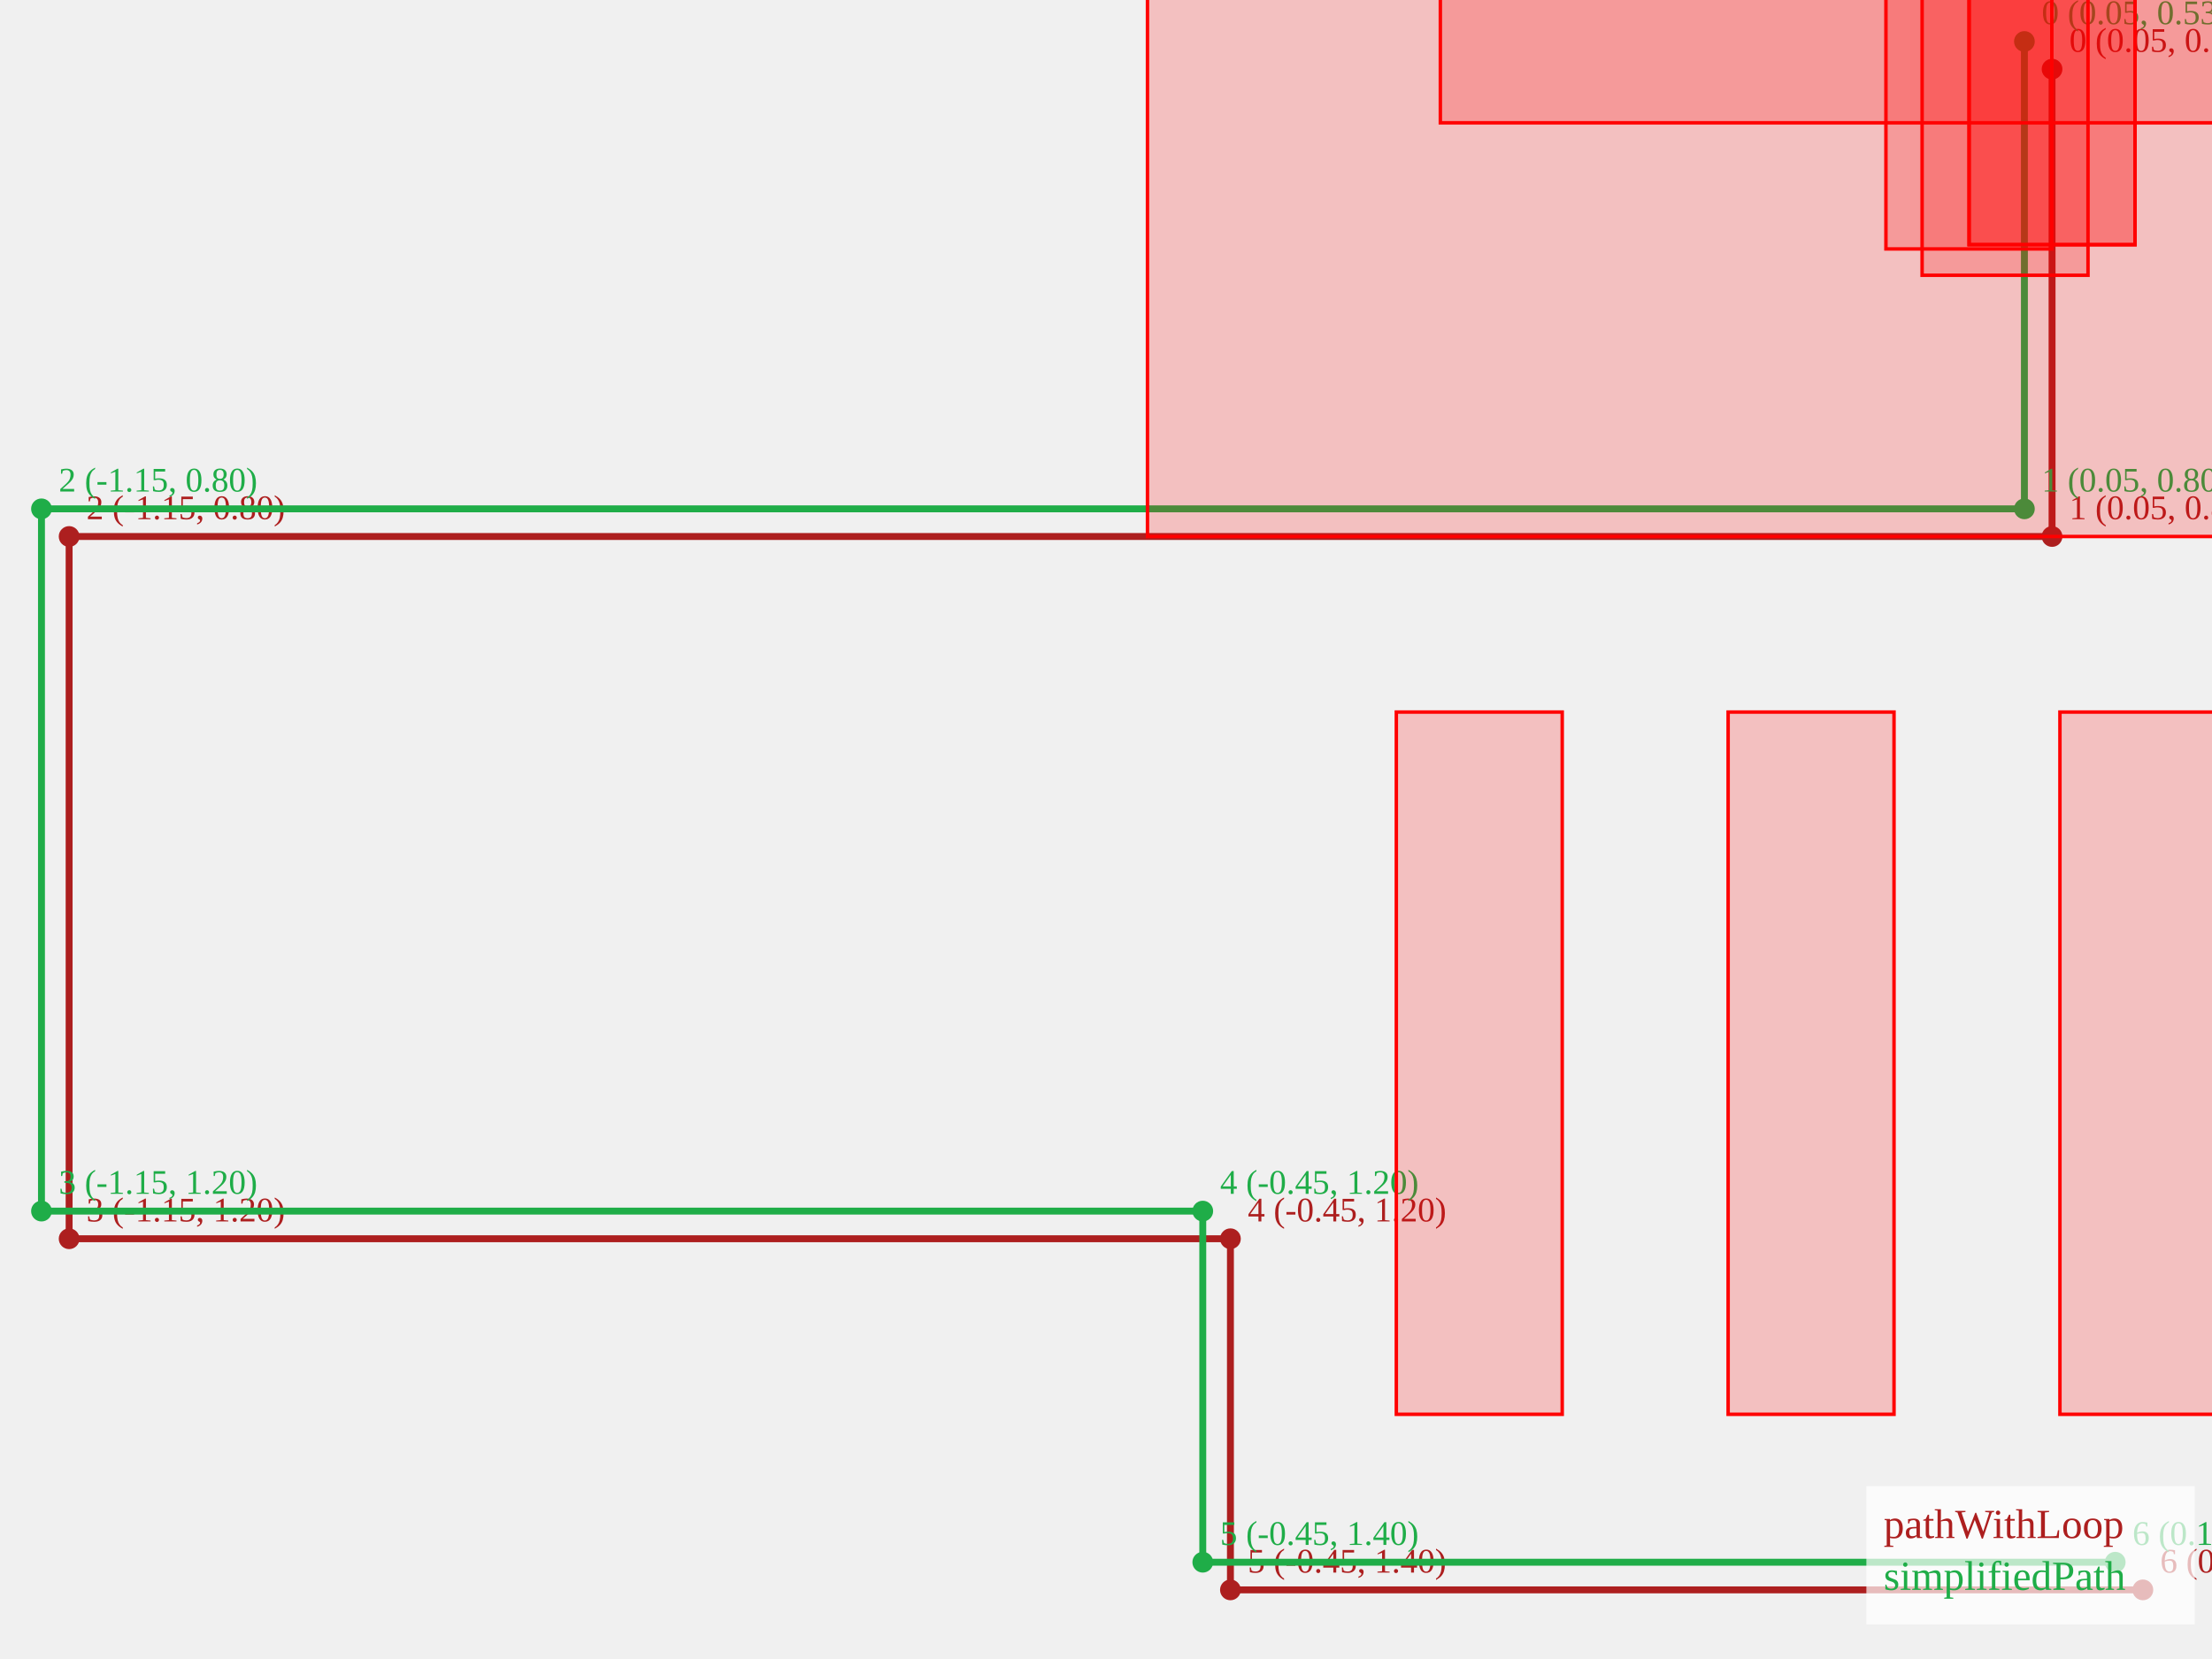
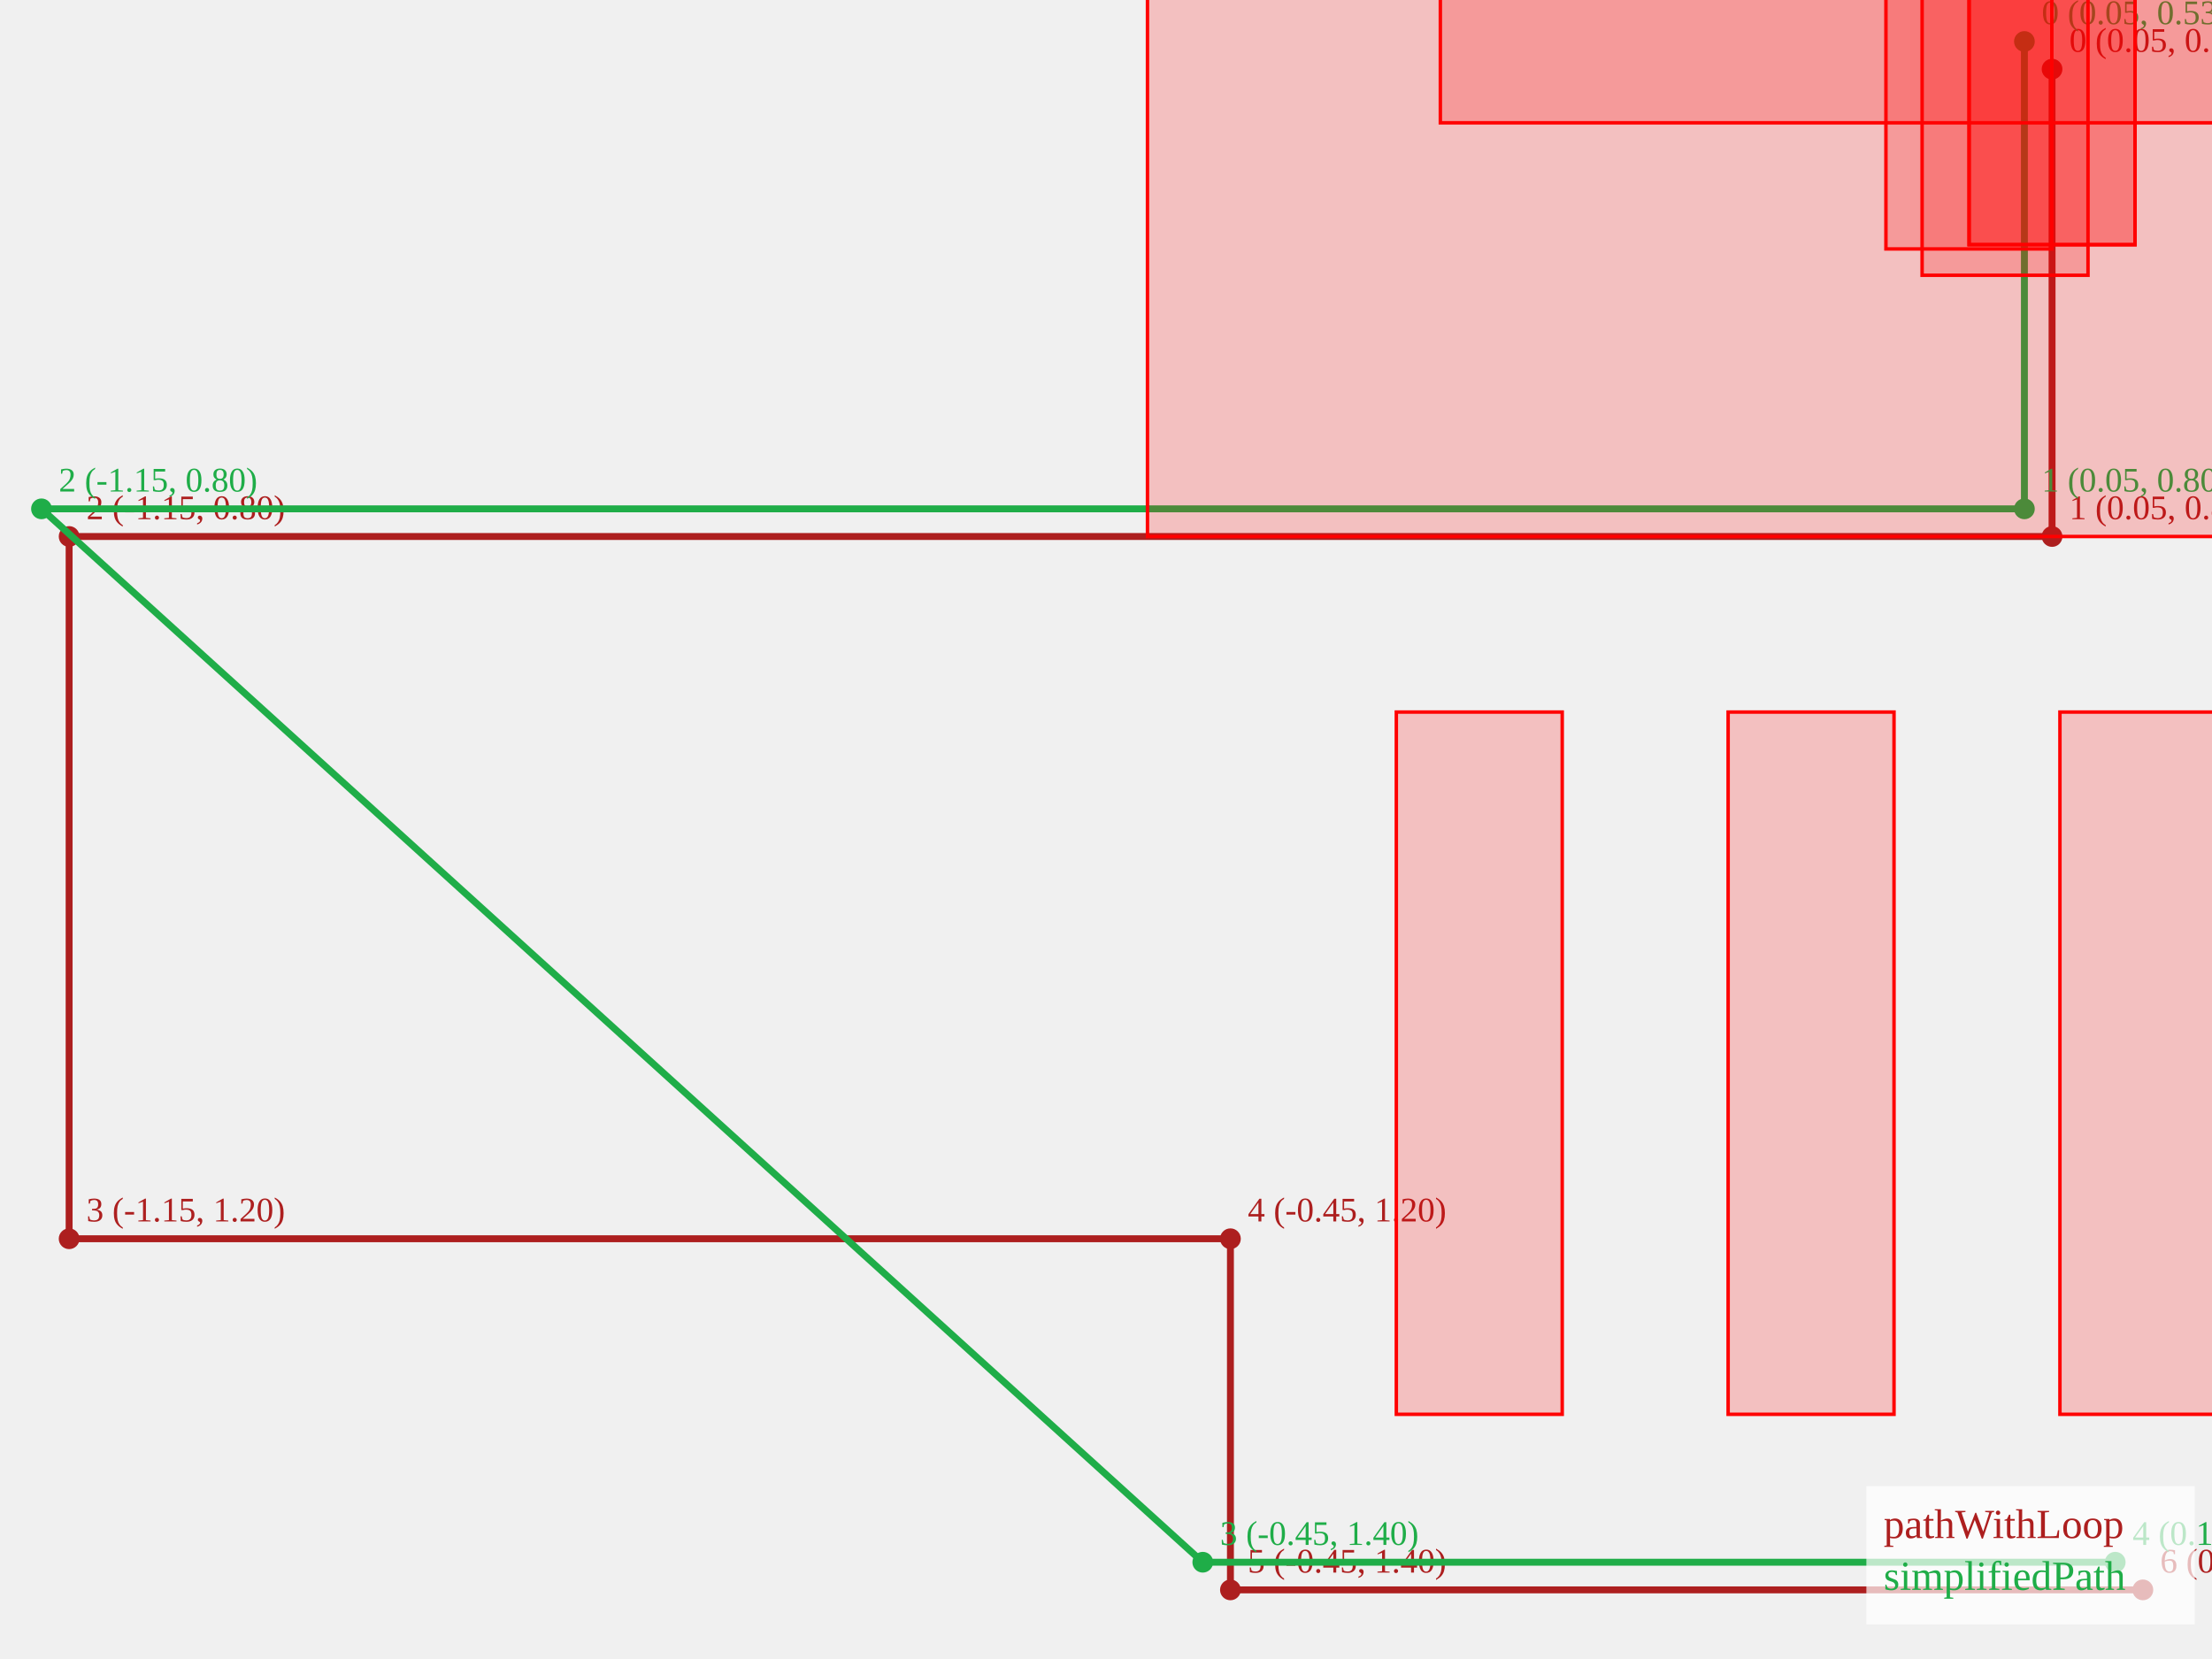
<svg xmlns="http://www.w3.org/2000/svg" width="640" height="480">
  <line x1="593.724" y1="20" x2="593.724" y2="155.224" stroke="hsl(0, 70%, 40%)" stroke-width="2" />
  <line x1="593.724" y1="155.224" x2="20" y2="155.224" stroke="hsl(0, 70%, 40%)" stroke-width="2" />
  <line x1="20" y1="155.224" x2="20" y2="358.408" stroke="hsl(0, 70%, 40%)" stroke-width="2" />
  <line x1="20" y1="358.408" x2="356" y2="358.408" stroke="hsl(0, 70%, 40%)" stroke-width="2" />
  <line x1="356" y1="358.408" x2="356" y2="460" stroke="hsl(0, 70%, 40%)" stroke-width="2" />
  <line x1="356" y1="460" x2="620" y2="460" stroke="hsl(0, 70%, 40%)" stroke-width="2" />
  <circle cx="593.724" cy="20" r="3" fill="hsl(0, 70%, 40%)" />
  <text x="598.724" y="15" font-size="10" fill="hsl(0, 70%, 40%)">0 (0.05, 0.53)</text>
  <circle cx="593.724" cy="155.224" r="3" fill="hsl(0, 70%, 40%)" />
  <text x="598.724" y="150.224" font-size="10" fill="hsl(0, 70%, 40%)">1 (0.05, 0.80)</text>
  <circle cx="20" cy="155.224" r="3" fill="hsl(0, 70%, 40%)" />
  <text x="25" y="150.224" font-size="10" fill="hsl(0, 70%, 40%)">2 (-1.15, 0.80)</text>
  <circle cx="20" cy="358.408" r="3" fill="hsl(0, 70%, 40%)" />
  <text x="25" y="353.408" font-size="10" fill="hsl(0, 70%, 40%)">3 (-1.15, 1.20)</text>
  <circle cx="356" cy="358.408" r="3" fill="hsl(0, 70%, 40%)" />
  <text x="361" y="353.408" font-size="10" fill="hsl(0, 70%, 40%)">4 (-0.45, 1.20)</text>
  <circle cx="356" cy="460" r="3" fill="hsl(0, 70%, 40%)" />
  <text x="361" y="455" font-size="10" fill="hsl(0, 70%, 40%)">5 (-0.45, 1.40)</text>
  <circle cx="620" cy="460" r="3" fill="hsl(0, 70%, 40%)" />
  <text x="625" y="455" font-size="10" fill="hsl(0, 70%, 40%)">6 (0.10, 1.40)</text>
  <line x1="585.724" y1="12" x2="585.724" y2="147.224" stroke="hsl(137.5, 70%, 40%)" stroke-width="2" />
  <line x1="585.724" y1="147.224" x2="12" y2="147.224" stroke="hsl(137.5, 70%, 40%)" stroke-width="2" />
-   <line x1="12" y1="147.224" x2="12" y2="350.408" stroke="hsl(137.5, 70%, 40%)" stroke-width="2" />
-   <line x1="12" y1="350.408" x2="348" y2="350.408" stroke="hsl(137.5, 70%, 40%)" stroke-width="2" />
-   <line x1="348" y1="350.408" x2="348" y2="452" stroke="hsl(137.5, 70%, 40%)" stroke-width="2" />
+   <line x1="12" y1="147.224" x2="348" y2="452" stroke="hsl(137.5, 70%, 40%)" stroke-width="2" />
  <line x1="348" y1="452" x2="612" y2="452" stroke="hsl(137.5, 70%, 40%)" stroke-width="2" />
  <circle cx="585.724" cy="12" r="3" fill="hsl(137.5, 70%, 40%)" />
  <text x="590.724" y="7" font-size="10" fill="hsl(137.5, 70%, 40%)">0 (0.05, 0.53)</text>
  <circle cx="585.724" cy="147.224" r="3" fill="hsl(137.5, 70%, 40%)" />
  <text x="590.724" y="142.224" font-size="10" fill="hsl(137.5, 70%, 40%)">1 (0.05, 0.80)</text>
  <circle cx="12" cy="147.224" r="3" fill="hsl(137.5, 70%, 40%)" />
  <text x="17" y="142.224" font-size="10" fill="hsl(137.5, 70%, 40%)">2 (-1.15, 0.80)</text>
-   <circle cx="12" cy="350.408" r="3" fill="hsl(137.5, 70%, 40%)" />
-   <text x="17" y="345.408" font-size="10" fill="hsl(137.5, 70%, 40%)">3 (-1.15, 1.20)</text>
-   <circle cx="348" cy="350.408" r="3" fill="hsl(137.5, 70%, 40%)" />
-   <text x="353" y="345.408" font-size="10" fill="hsl(137.5, 70%, 40%)">4 (-0.45, 1.20)</text>
  <circle cx="348" cy="452" r="3" fill="hsl(137.5, 70%, 40%)" />
-   <text x="353" y="447" font-size="10" fill="hsl(137.5, 70%, 40%)">5 (-0.45, 1.40)</text>
+   <text x="353" y="447" font-size="10" fill="hsl(137.5, 70%, 40%)">3 (-0.45, 1.40)</text>
  <circle cx="612" cy="452" r="3" fill="hsl(137.5, 70%, 40%)" />
-   <text x="617" y="447" font-size="10" fill="hsl(137.5, 70%, 40%)">6 (0.10, 1.40)</text>
+   <text x="617" y="447" font-size="10" fill="hsl(137.5, 70%, 40%)">4 (0.10, 1.40)</text>
  <rect x="332" y="-657.513" width="480" height="812.737" fill="rgba(255,0,0,0.2)" stroke="red" stroke-width="1" />
  <rect x="221.6" y="-657.513" width="96" height="0" fill="rgba(255,0,0,0.2)" stroke="red" stroke-width="1" />
  <rect x="826.4" y="-708.309" width="96" height="101.592" fill="rgba(255,0,0,0.2)" stroke="red" stroke-width="1" />
  <rect x="416.735" y="-537.821" width="310.53" height="573.353" fill="rgba(255,0,0,0.2)" stroke="red" stroke-width="1" />
  <rect x="302.264" y="-378.134" width="539.471" height="253.978" fill="rgba(255,0,0,0.2)" stroke="red" stroke-width="1" />
  <rect x="302.264" y="-378.134" width="539.471" height="253.978" fill="rgba(255,0,0,0.2)" stroke="red" stroke-width="1" />
  <rect x="293.903" y="-464.492" width="556.193" height="426.696" fill="rgba(255,0,0,0.2)" stroke="red" stroke-width="1" />
  <rect x="692" y="-911.493" width="48" height="203.184" fill="rgba(255,0,0,0.2)" stroke="red" stroke-width="1" />
  <rect x="596" y="-911.493" width="48" height="203.184" fill="rgba(255,0,0,0.2)" stroke="red" stroke-width="1" />
  <rect x="500" y="-911.493" width="48" height="203.184" fill="rgba(255,0,0,0.2)" stroke="red" stroke-width="1" />
  <rect x="404" y="-911.493" width="48" height="203.184" fill="rgba(255,0,0,0.2)" stroke="red" stroke-width="1" />
  <rect x="404" y="206.02" width="48" height="203.184" fill="rgba(255,0,0,0.2)" stroke="red" stroke-width="1" />
  <rect x="500" y="206.02" width="48" height="203.184" fill="rgba(255,0,0,0.2)" stroke="red" stroke-width="1" />
  <rect x="596" y="206.02" width="48" height="203.184" fill="rgba(255,0,0,0.2)" stroke="red" stroke-width="1" />
  <rect x="692" y="206.02" width="48" height="203.184" fill="rgba(255,0,0,0.2)" stroke="red" stroke-width="1" />
  <rect x="545.872" y="-574.314" width="48" height="203.184" fill="rgba(255,0,0,0.2)" stroke="red" stroke-width="1" />
  <rect x="545.655" y="-131.16" width="48" height="203.184" fill="rgba(255,0,0,0.2)" stroke="red" stroke-width="1" />
  <rect x="569.986" y="-573.085" width="48" height="203.184" fill="rgba(255,0,0,0.2)" stroke="red" stroke-width="1" />
  <rect x="569.724" y="-132.388" width="48" height="203.184" fill="rgba(255,0,0,0.2)" stroke="red" stroke-width="1" />
  <rect x="569.986" y="-573.085" width="48" height="203.184" fill="rgba(255,0,0,0.2)" stroke="red" stroke-width="1" />
  <rect x="569.724" y="-132.388" width="48" height="203.184" fill="rgba(255,0,0,0.2)" stroke="red" stroke-width="1" />
  <rect x="555.863" y="-581.933" width="48" height="203.184" fill="rgba(255,0,0,0.2)" stroke="red" stroke-width="1" />
  <rect x="556.125" y="-123.54" width="48" height="203.184" fill="rgba(255,0,0,0.2)" stroke="red" stroke-width="1" />
  <rect x="668" y="282.214" width="96" height="152.388" fill="rgba(255,0,0,0.2)" stroke="red" stroke-width="1" />
  <rect x="668" y="-936.891" width="96" height="152.388" fill="rgba(255,0,0,0.2)" stroke="red" stroke-width="1" />
  <rect x="545.986" y="-598.483" width="96" height="152.388" fill="rgba(255,0,0,0.2)" stroke="red" stroke-width="1" />
  <g transform="translate(540, 430)">
    <rect x="0" y="0" width="95" height="40" fill="white" opacity="0.7" />
    <text x="5" y="15" font-size="12" fill="hsl(0, 70%, 40%)">pathWithLoop</text>
    <text x="5" y="30" font-size="12" fill="hsl(137.5, 70%, 40%)">simplifiedPath</text>
  </g>
</svg>
